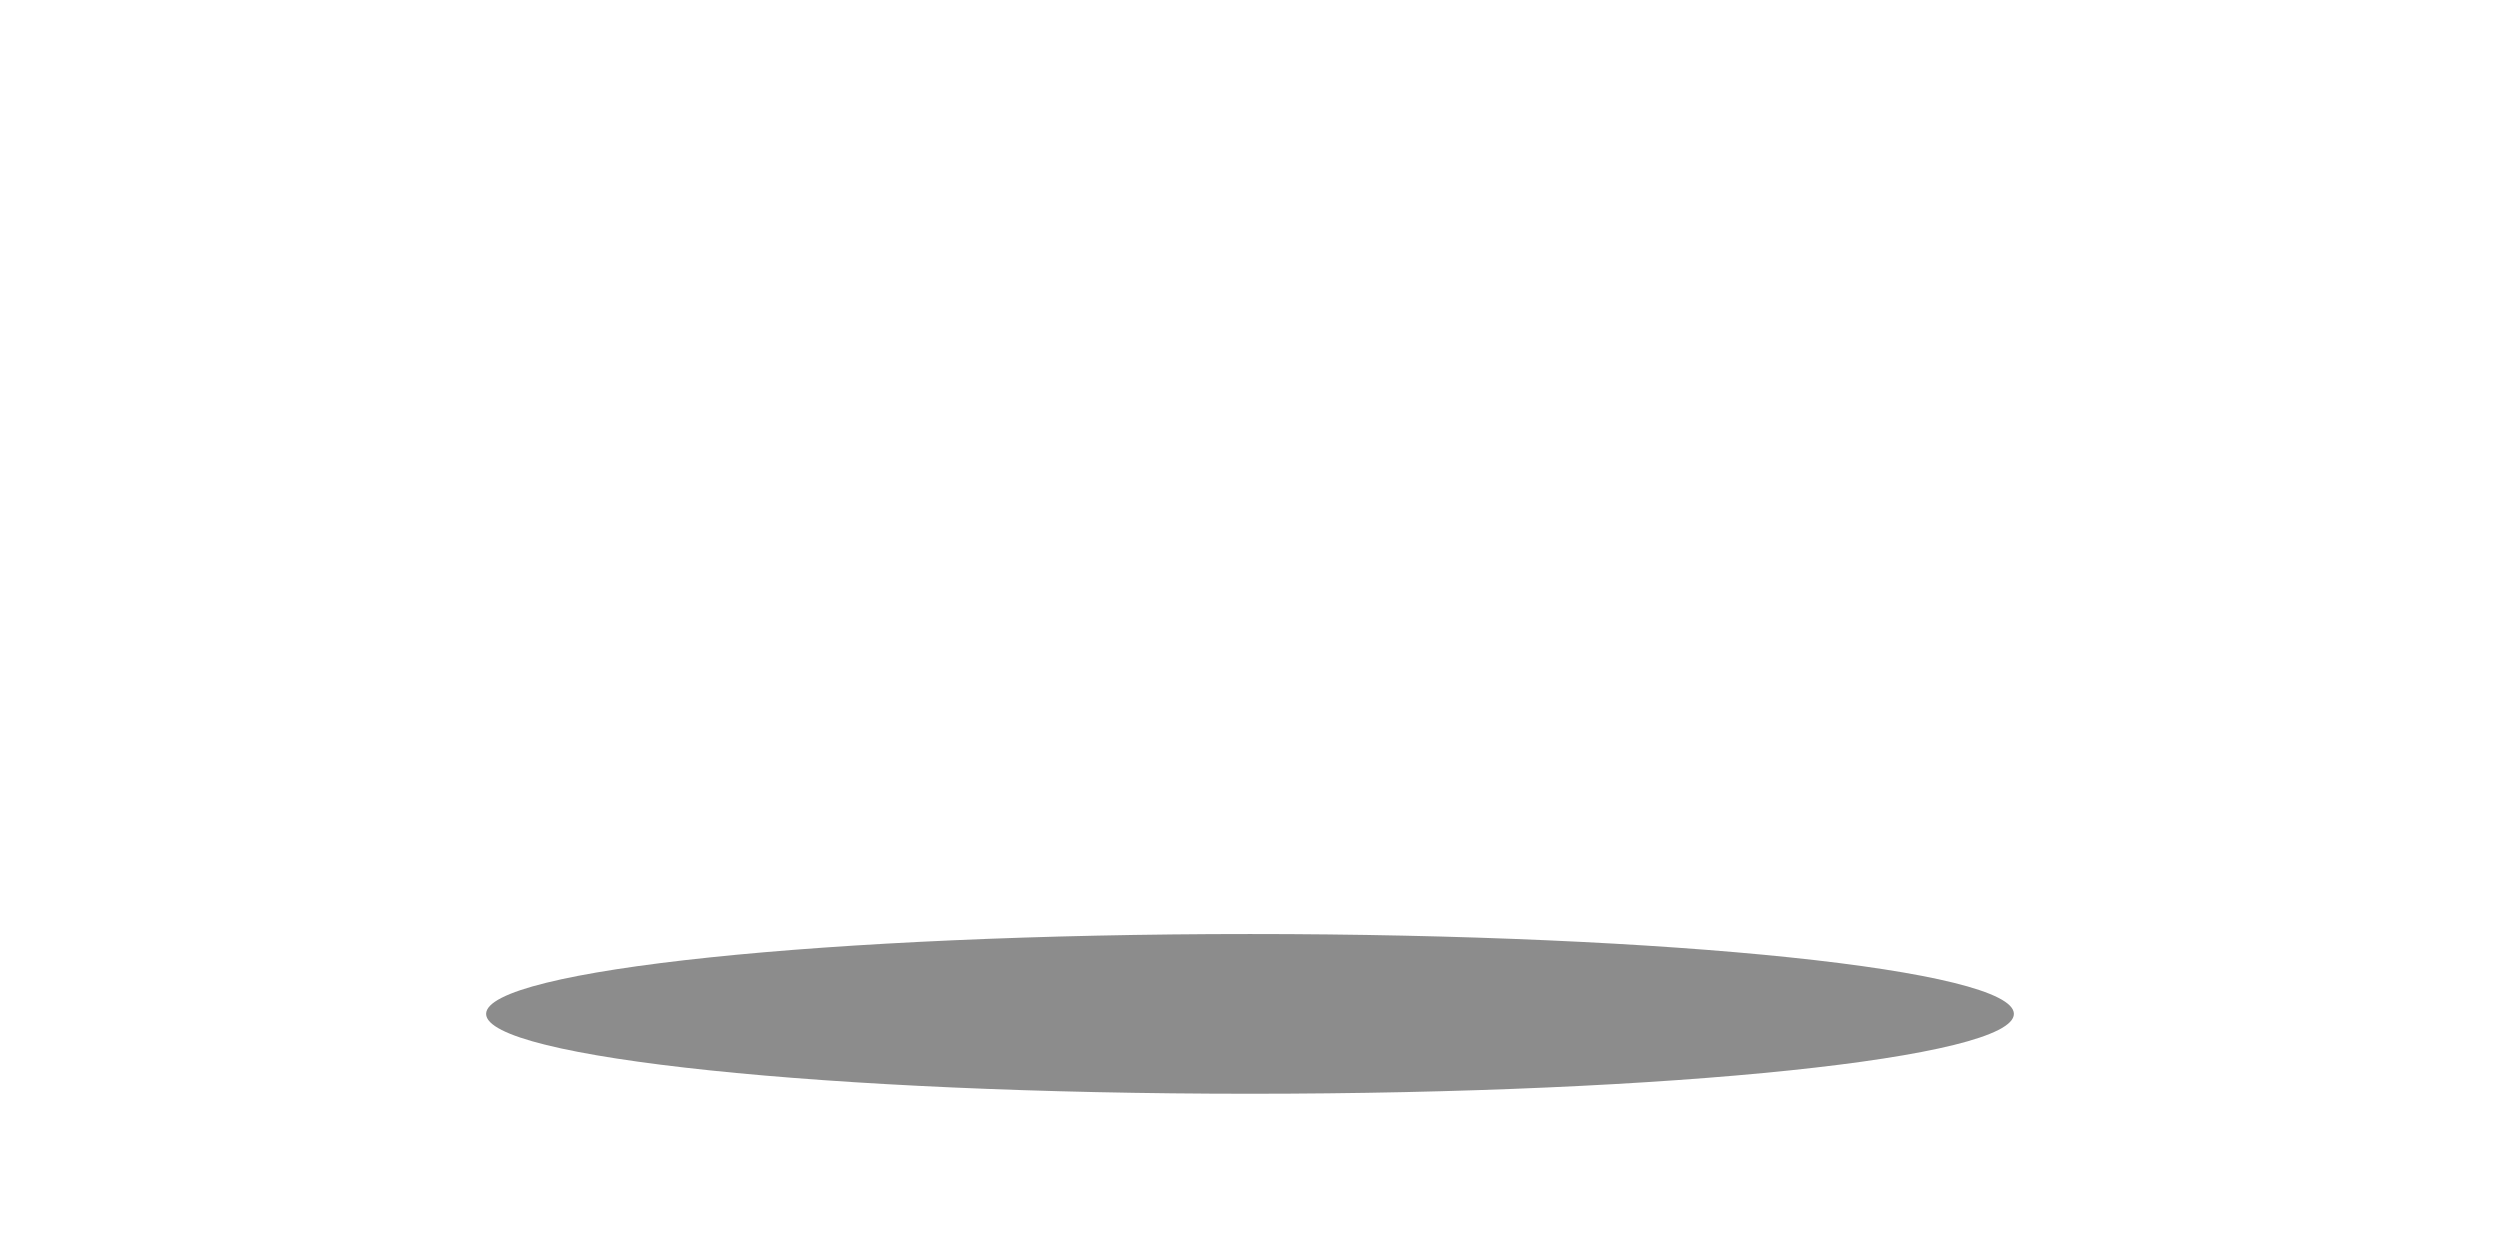
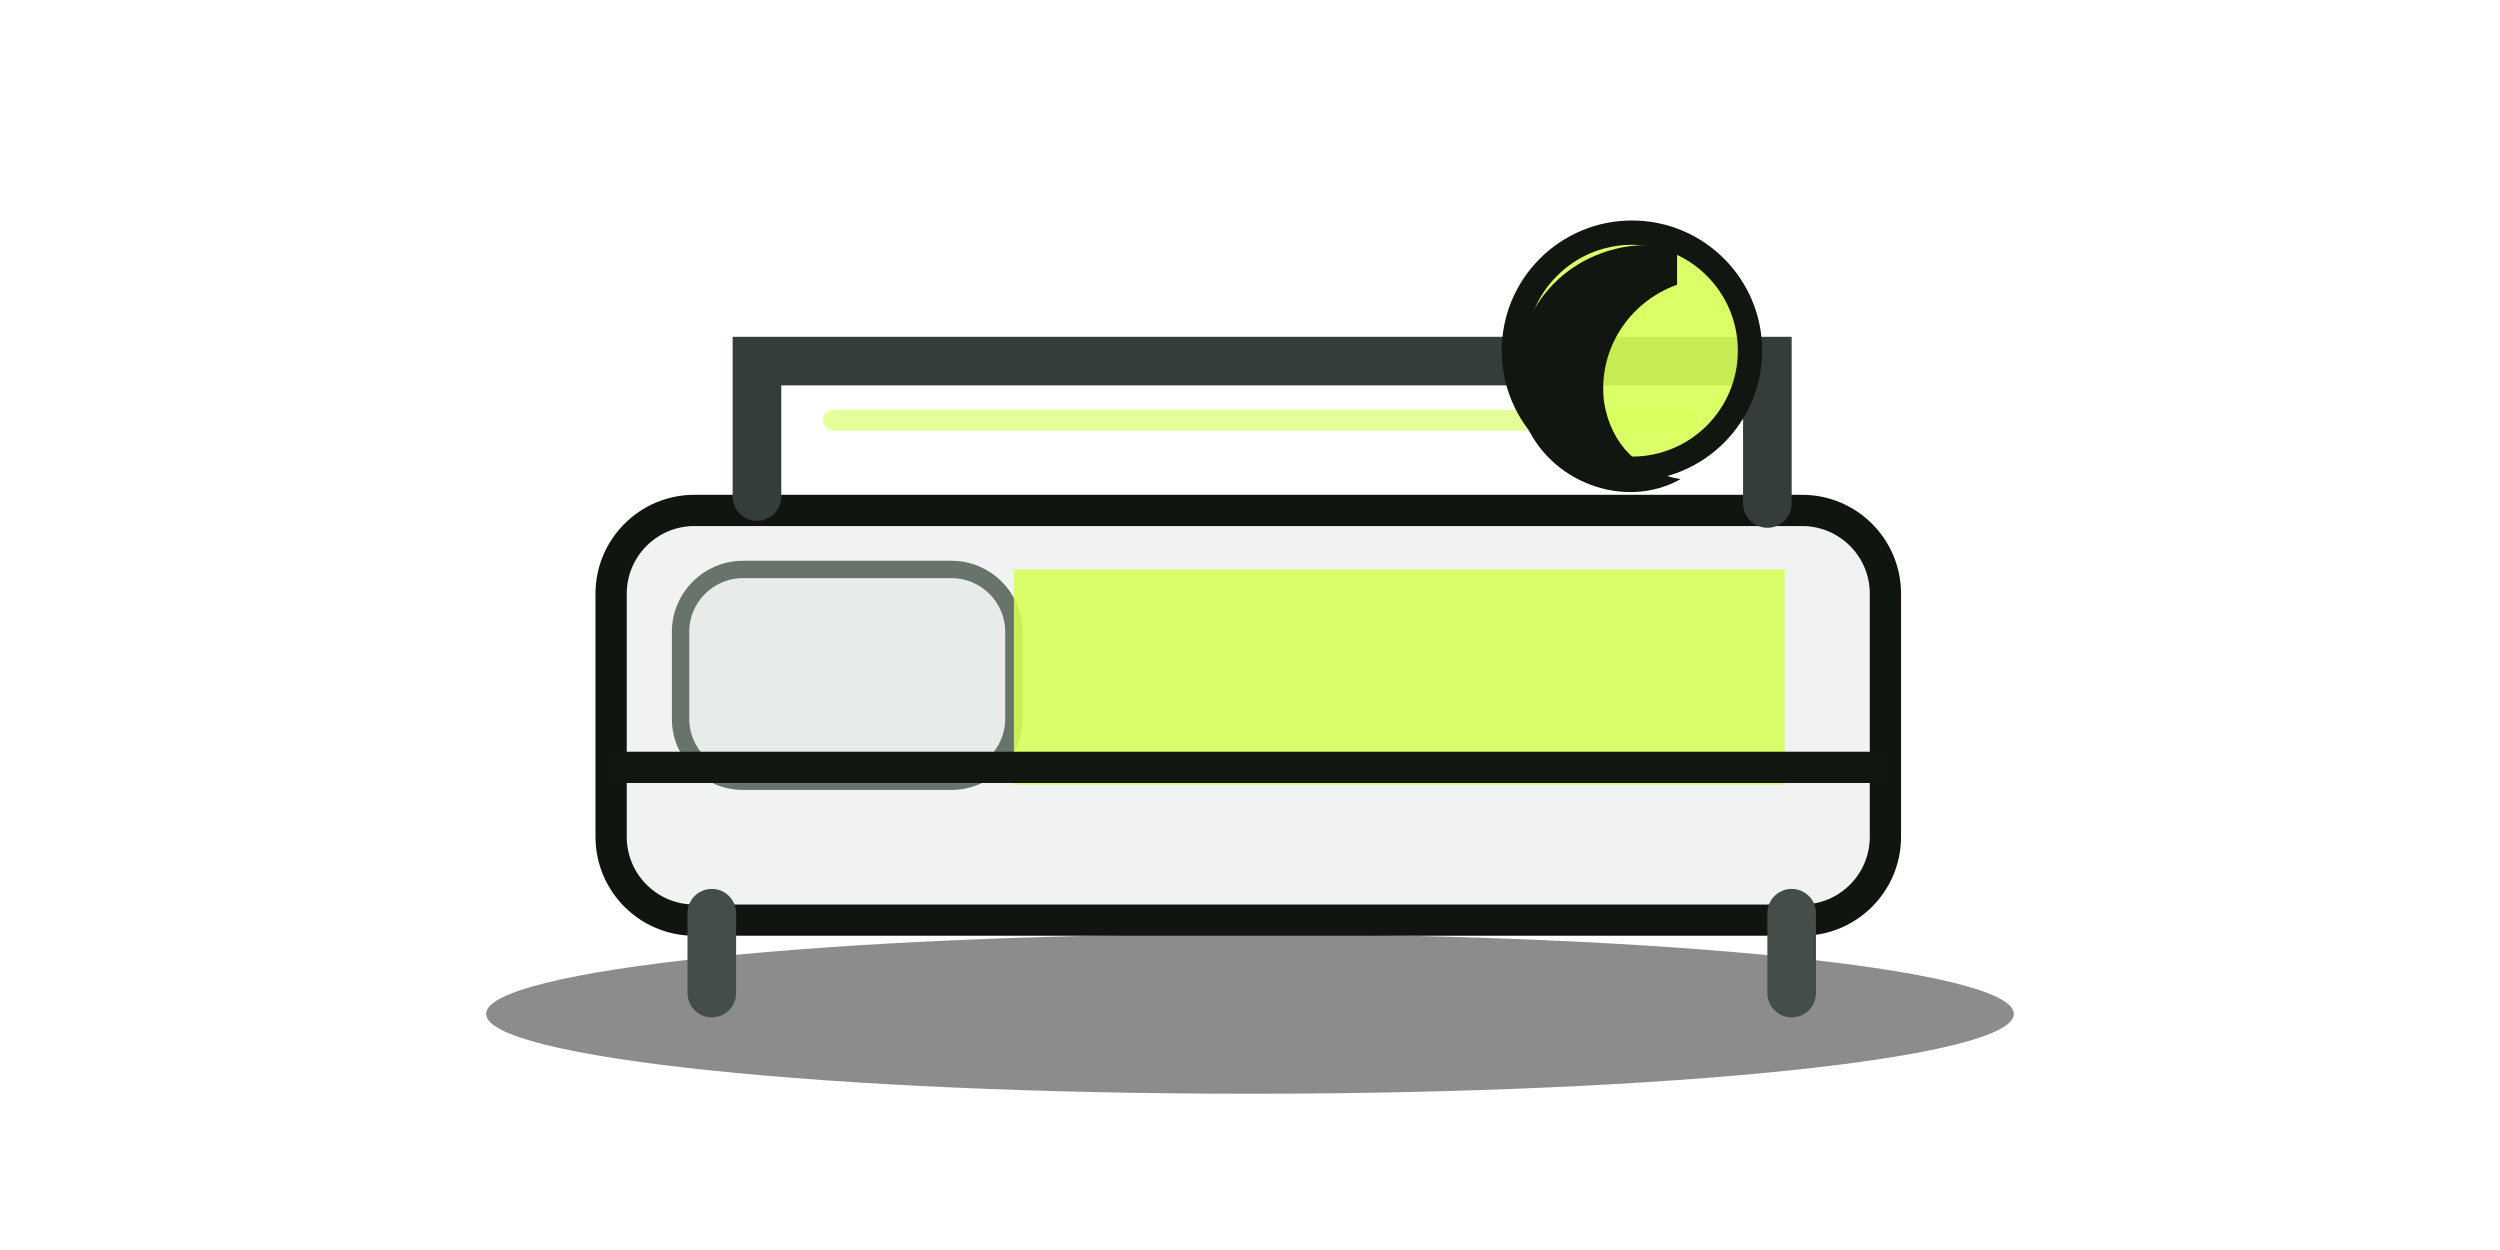
<svg xmlns="http://www.w3.org/2000/svg" width="720" height="360" viewBox="0 0 720 360" fill="none">
  <defs>
    <linearGradient id="m" x1="190" y1="115" x2="535" y2="267">
      <stop stop-color="#F0F3F1" />
      <stop offset=".36" stop-color="#929C96" />
      <stop offset="1" stop-color="#202722" />
    </linearGradient>
    <linearGradient id="a" x1="242" y1="150" x2="470" y2="252">
      <stop stop-color="#D7FF57" />
      <stop offset="1" stop-color="#66881B" />
    </linearGradient>
    <filter id="s" x="90" y="45" width="550" height="290">
      <feGaussianBlur in="SourceAlpha" stdDeviation="13" />
      <feOffset dy="16" />
      <feColorMatrix values="0 0 0 0 0 0 0 0 0 0 0 0 0 0 0 0 0 0 .6 0" />
      <feBlend in2="SourceGraphic" />
    </filter>
  </defs>
  <ellipse cx="360" cy="292" rx="220" ry="23" fill="#000" fill-opacity=".45" />
-   <g filter="url(#s)">
+   <g>
    <rect x="176" y="147" width="367" height="118" rx="24" fill="url(#m)" stroke="#101510" stroke-width="9" />
    <rect x="196" y="164" width="96" height="61" rx="18" fill="#E8ECE9" stroke="#68736C" stroke-width="5" />
    <path d="M292 164H514V226H292V164Z" fill="url(#a)" fill-opacity=".88" />
    <path d="M176 221H543" stroke="#111611" stroke-width="9" />
    <path d="M205 263V286M516 263V286" stroke="#444D47" stroke-width="14" stroke-linecap="round" />
    <path d="M218 143V104H509V145" stroke="#343D37" stroke-width="14" stroke-linecap="round" />
    <path d="M240 121H486" stroke="#D7FF57" stroke-opacity=".6" stroke-width="6" stroke-linecap="round" />
    <circle cx="470" cy="101" r="34" fill="#D7FF57" fill-opacity=".9" stroke="#111611" stroke-width="7" />
    <path d="M483 82C469 87 460 101 462 116C464 128 472 136 484 138C468 147 446 139 439 121C432 101 442 80 461 73C469 70 477 70 483 72V82Z" fill="#111611" />
  </g>
</svg>
